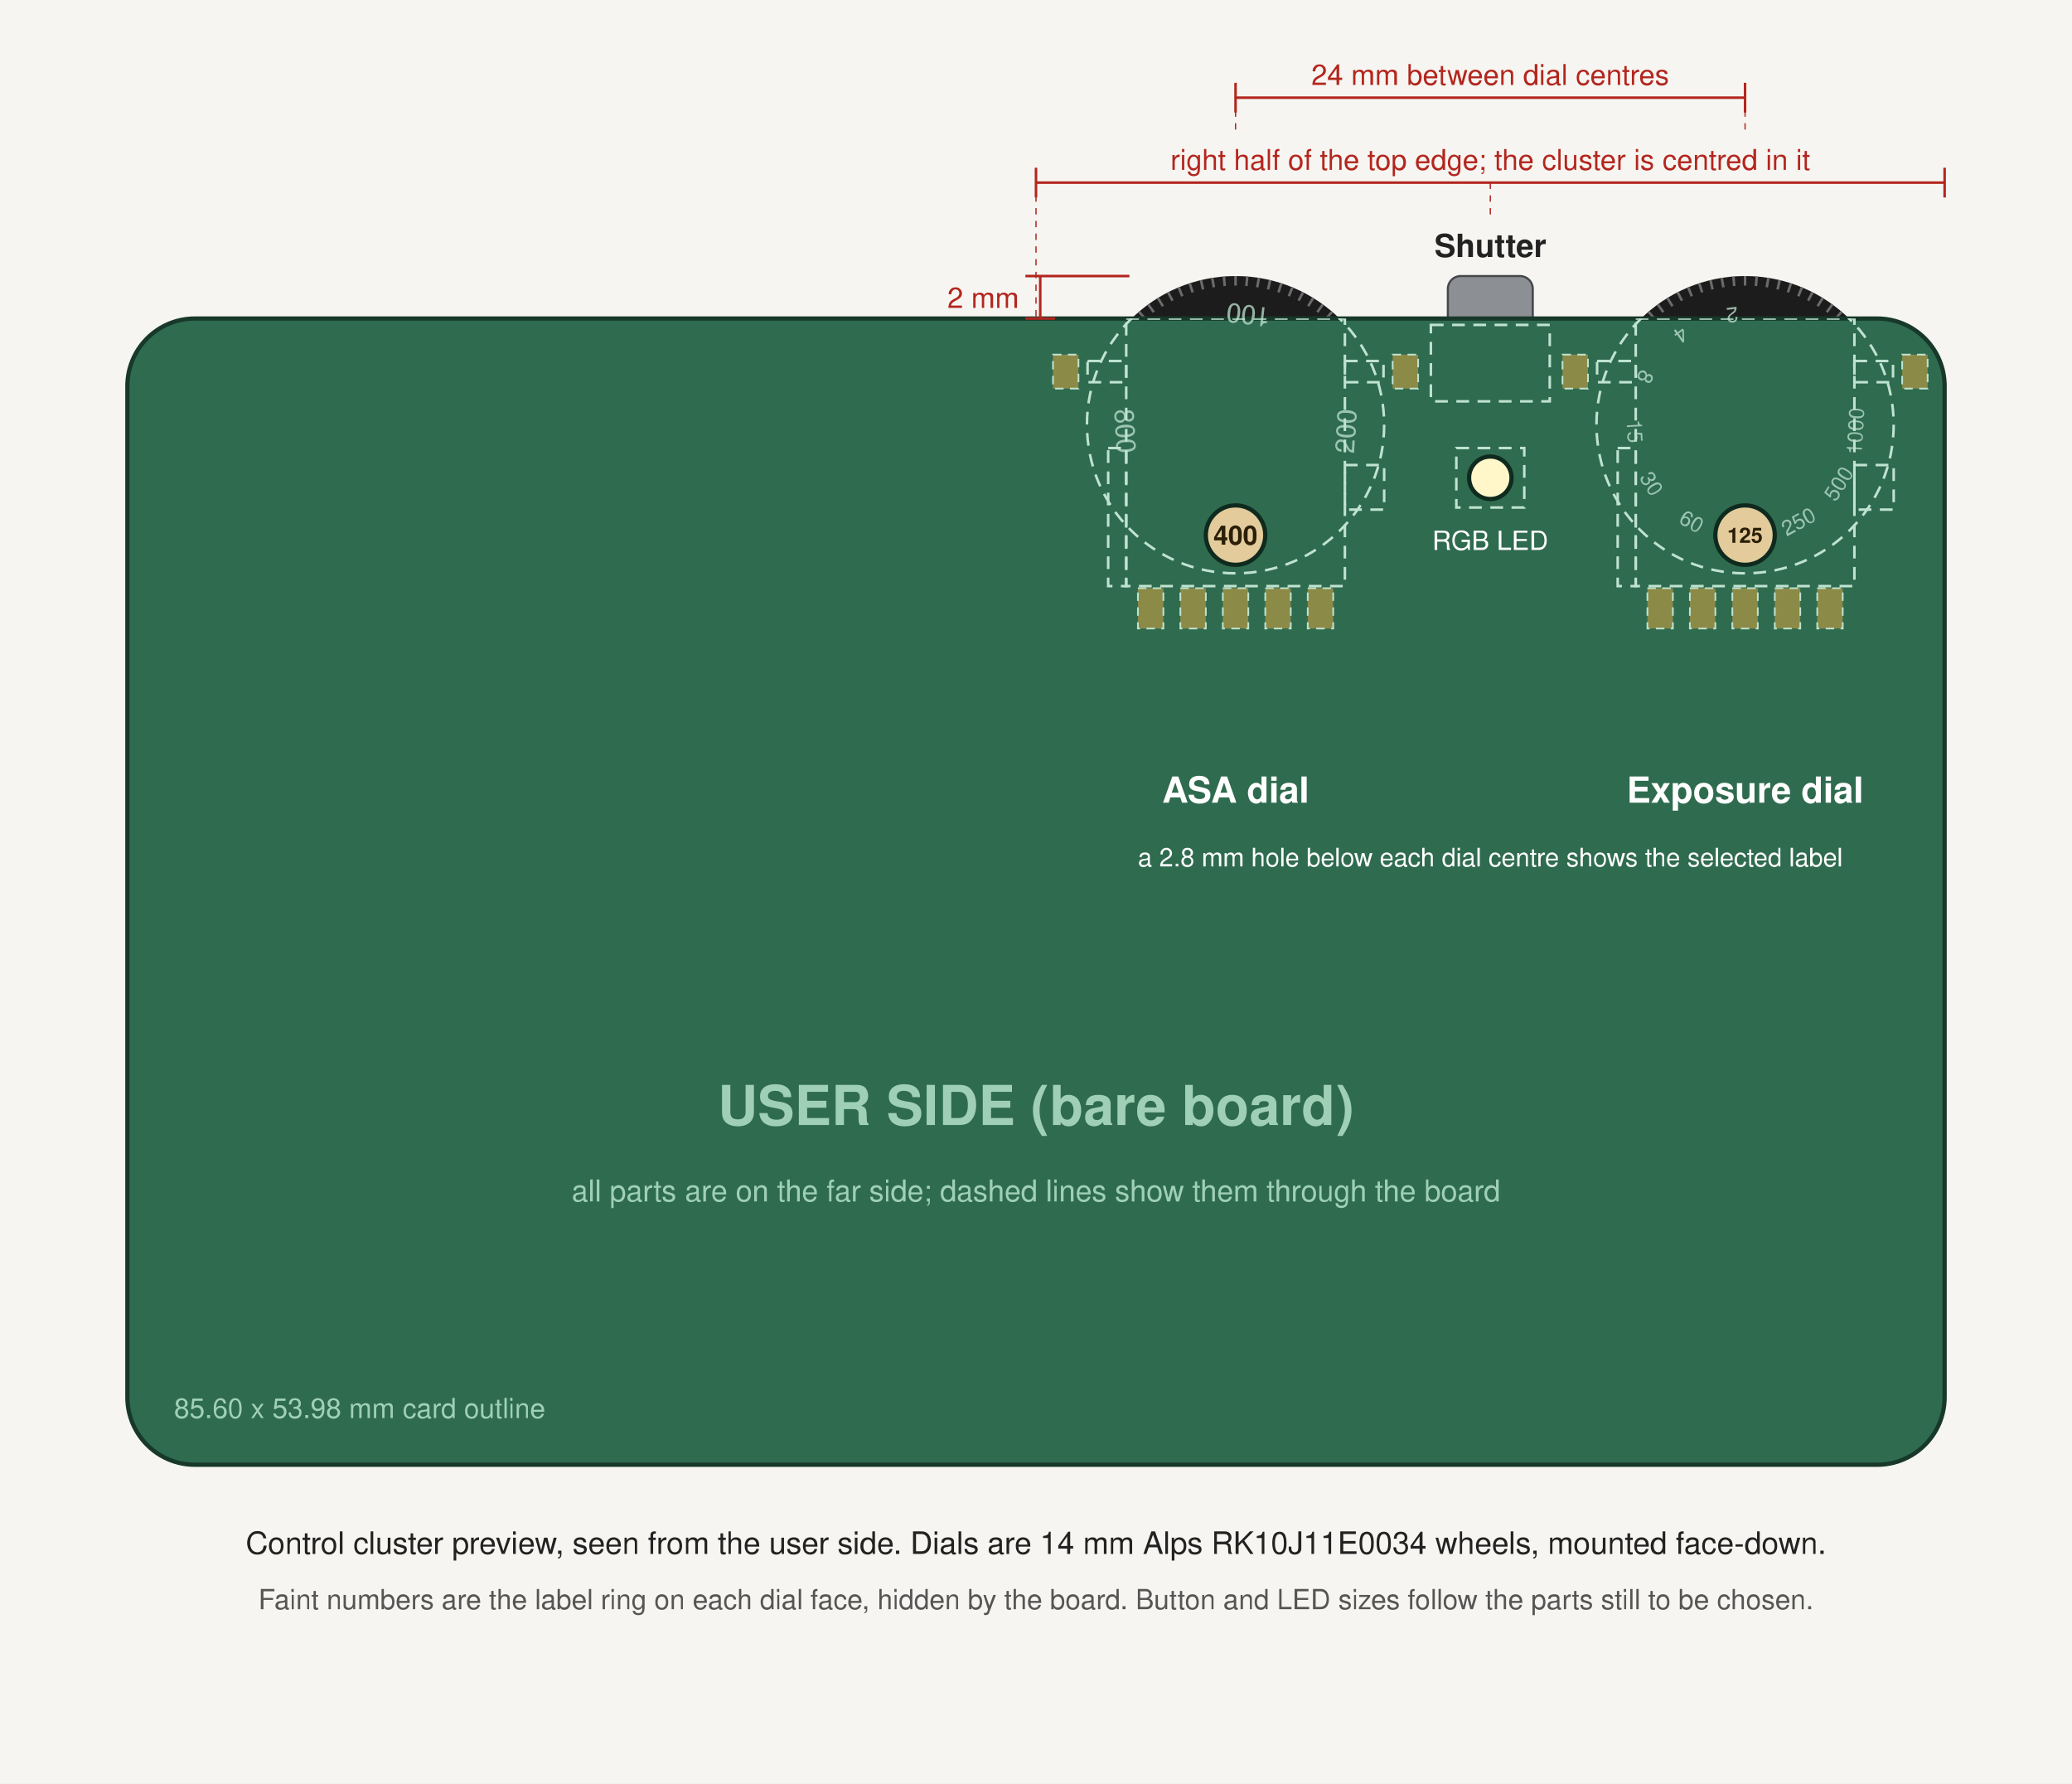
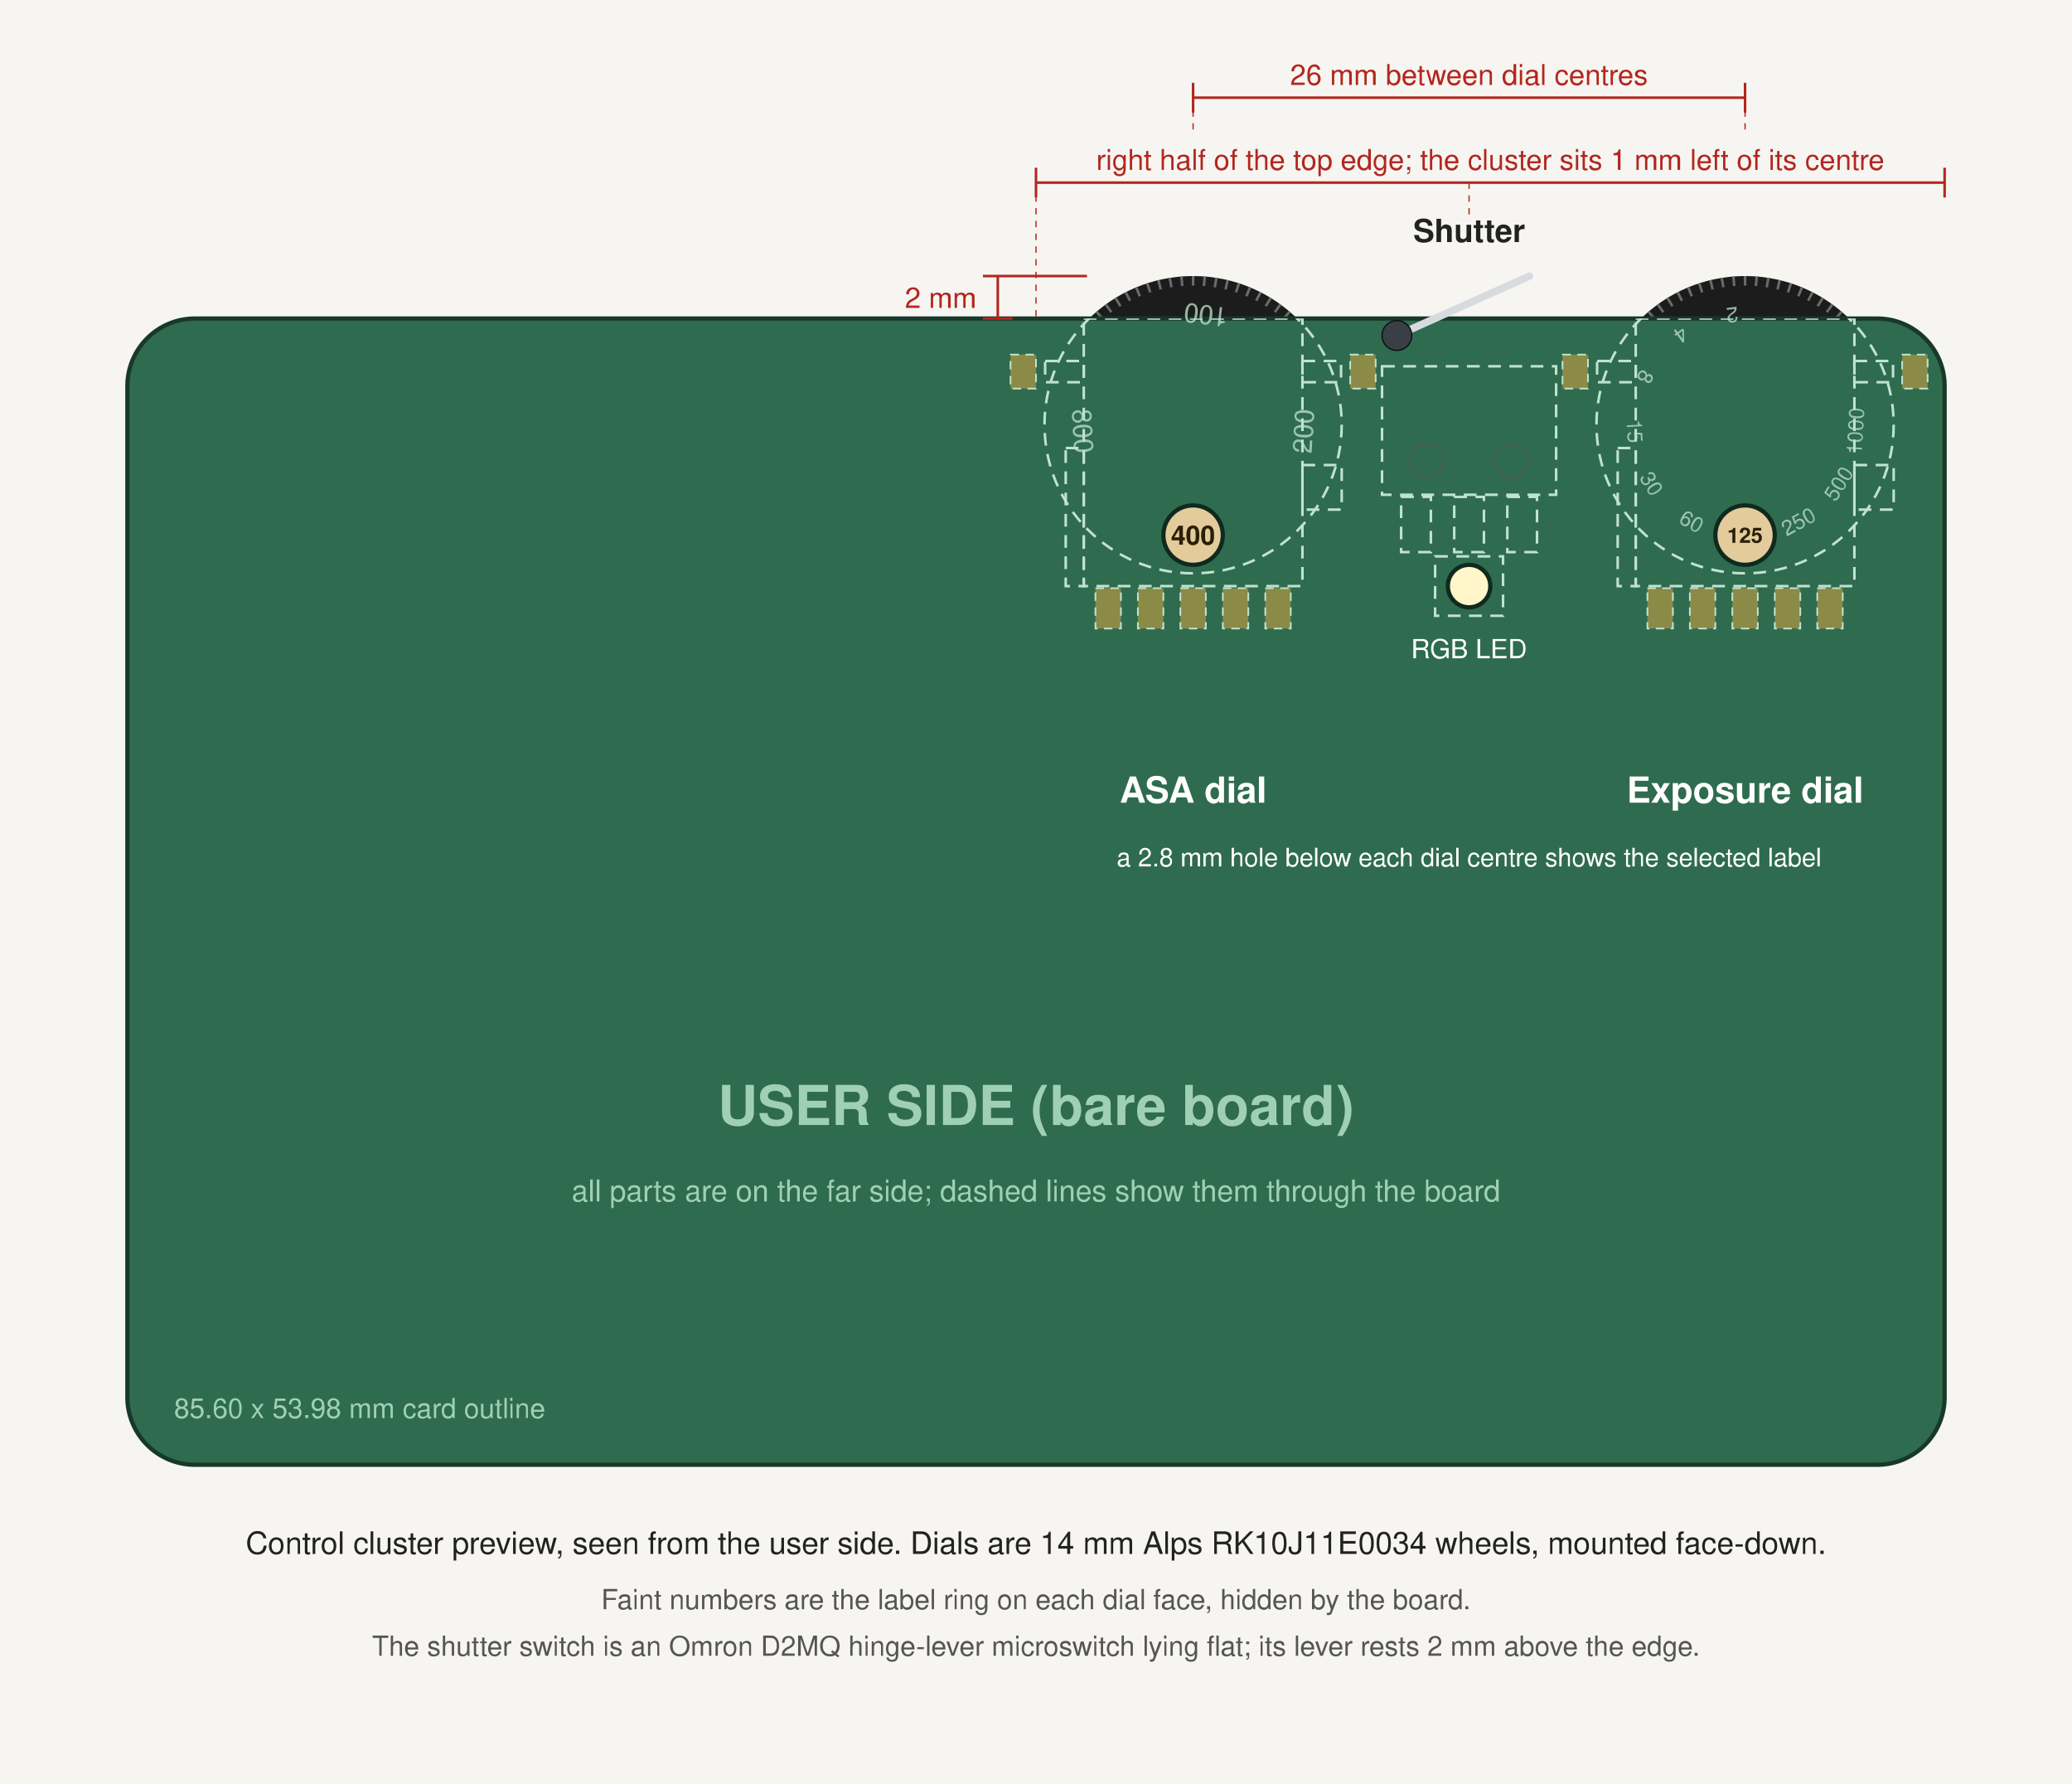
<svg xmlns="http://www.w3.org/2000/svg" width="1073.6" height="923.78" viewBox="-6 -15 97.6 83.98" font-family="Helvetica, Arial, sans-serif">
  <rect x="-6" y="-15" width="97.6" height="83.98" fill="#f6f5f1" />
  <defs>
    <clipPath id="above">
      <rect x="-10" y="-20" width="120" height="20" />
    </clipPath>
    <clipPath id="board">
      <rect x="0" y="0" width="85.6" height="53.98" rx="3.18" />
    </clipPath>
  </defs>
  <g clip-path="url(#above)">
-     <circle cx="52.2" cy="5" r="7" fill="#1c1c1c" />
-     <path d="M52.2 11.55 L52.2 12" stroke="#6b6b6b" stroke-width="0.12" />
-     <path d="M51.69 11.53 L51.65 11.98" stroke="#6b6b6b" stroke-width="0.12" />
-     <path d="M51.18 11.47 L51.1 11.91" stroke="#6b6b6b" stroke-width="0.12" />
-     <path d="M50.67 11.37 L50.57 11.81" stroke="#6b6b6b" stroke-width="0.12" />
-     <path d="M50.18 11.23 L50.04 11.66" stroke="#6b6b6b" stroke-width="0.12" />
-     <path d="M49.69 11.05 L49.52 11.47" stroke="#6b6b6b" stroke-width="0.12" />
-     <path d="M49.23 10.84 L49.02 11.24" stroke="#6b6b6b" stroke-width="0.12" />
-     <path d="M48.78 10.58 L48.54 10.97" stroke="#6b6b6b" stroke-width="0.12" />
-     <path d="M48.35 10.3 L48.09 10.66" stroke="#6b6b6b" stroke-width="0.12" />
-     <path d="M47.95 9.98 L47.65 10.32" stroke="#6b6b6b" stroke-width="0.12" />
-     <path d="M47.57 9.63 L47.25 9.95" stroke="#6b6b6b" stroke-width="0.12" />
-     <path d="M47.22 9.25 L46.88 9.55" stroke="#6b6b6b" stroke-width="0.12" />
-     <path d="M46.9 8.85 L46.54 9.11" stroke="#6b6b6b" stroke-width="0.12" />
-     <path d="M46.62 8.42 L46.23 8.66" stroke="#6b6b6b" stroke-width="0.12" />
-     <path d="M46.36 7.97 L45.96 8.18" stroke="#6b6b6b" stroke-width="0.12" />
-     <path d="M46.15 7.51 L45.73 7.68" stroke="#6b6b6b" stroke-width="0.12" />
-     <path d="M45.97 7.02 L45.54 7.16" stroke="#6b6b6b" stroke-width="0.12" />
-     <path d="M45.83 6.53 L45.39 6.63" stroke="#6b6b6b" stroke-width="0.12" />
-     <path d="M45.73 6.02 L45.29 6.1" stroke="#6b6b6b" stroke-width="0.12" />
-     <path d="M45.67 5.51 L45.22 5.55" stroke="#6b6b6b" stroke-width="0.12" />
-     <path d="M45.65 5 L45.2 5" stroke="#6b6b6b" stroke-width="0.12" />
-     <path d="M45.67 4.49 L45.22 4.45" stroke="#6b6b6b" stroke-width="0.12" />
-     <path d="M45.73 3.98 L45.29 3.9" stroke="#6b6b6b" stroke-width="0.12" />
-     <path d="M45.83 3.47 L45.39 3.37" stroke="#6b6b6b" stroke-width="0.12" />
-     <path d="M45.97 2.98 L45.54 2.84" stroke="#6b6b6b" stroke-width="0.12" />
-     <path d="M46.15 2.49 L45.73 2.32" stroke="#6b6b6b" stroke-width="0.12" />
-     <path d="M46.36 2.03 L45.96 1.82" stroke="#6b6b6b" stroke-width="0.12" />
-     <path d="M46.62 1.58 L46.23 1.34" stroke="#6b6b6b" stroke-width="0.12" />
-     <path d="M46.9 1.15 L46.54 0.89" stroke="#6b6b6b" stroke-width="0.12" />
-     <path d="M47.22 0.75 L46.88 0.45" stroke="#6b6b6b" stroke-width="0.12" />
-     <path d="M47.57 0.37 L47.25 0.05" stroke="#6b6b6b" stroke-width="0.12" />
-     <path d="M47.95 0.02 L47.65 -0.32" stroke="#6b6b6b" stroke-width="0.12" />
-     <path d="M48.35 -0.3 L48.09 -0.66" stroke="#6b6b6b" stroke-width="0.12" />
-     <path d="M48.78 -0.58 L48.54 -0.97" stroke="#6b6b6b" stroke-width="0.12" />
-     <path d="M49.23 -0.84 L49.02 -1.24" stroke="#6b6b6b" stroke-width="0.12" />
-     <path d="M49.69 -1.05 L49.52 -1.47" stroke="#6b6b6b" stroke-width="0.12" />
-     <path d="M50.18 -1.23 L50.04 -1.66" stroke="#6b6b6b" stroke-width="0.12" />
-     <path d="M50.67 -1.37 L50.57 -1.81" stroke="#6b6b6b" stroke-width="0.12" />
-     <path d="M51.18 -1.47 L51.1 -1.91" stroke="#6b6b6b" stroke-width="0.12" />
-     <path d="M51.69 -1.53 L51.65 -1.98" stroke="#6b6b6b" stroke-width="0.12" />
-     <path d="M52.2 -1.55 L52.2 -2" stroke="#6b6b6b" stroke-width="0.12" />
-     <path d="M52.71 -1.53 L52.75 -1.98" stroke="#6b6b6b" stroke-width="0.12" />
-     <path d="M53.22 -1.47 L53.3 -1.91" stroke="#6b6b6b" stroke-width="0.12" />
-     <path d="M53.73 -1.37 L53.83 -1.81" stroke="#6b6b6b" stroke-width="0.12" />
-     <path d="M54.22 -1.23 L54.36 -1.66" stroke="#6b6b6b" stroke-width="0.12" />
-     <path d="M54.71 -1.05 L54.88 -1.47" stroke="#6b6b6b" stroke-width="0.12" />
-     <path d="M55.17 -0.84 L55.38 -1.24" stroke="#6b6b6b" stroke-width="0.12" />
-     <path d="M55.62 -0.58 L55.86 -0.97" stroke="#6b6b6b" stroke-width="0.12" />
-     <path d="M56.05 -0.3 L56.31 -0.66" stroke="#6b6b6b" stroke-width="0.12" />
-     <path d="M56.45 0.02 L56.75 -0.32" stroke="#6b6b6b" stroke-width="0.12" />
-     <path d="M56.83 0.37 L57.15 0.05" stroke="#6b6b6b" stroke-width="0.12" />
-     <path d="M57.18 0.75 L57.52 0.45" stroke="#6b6b6b" stroke-width="0.12" />
-     <path d="M57.5 1.15 L57.86 0.89" stroke="#6b6b6b" stroke-width="0.12" />
-     <path d="M57.78 1.58 L58.17 1.34" stroke="#6b6b6b" stroke-width="0.12" />
-     <path d="M58.04 2.03 L58.44 1.82" stroke="#6b6b6b" stroke-width="0.12" />
-     <path d="M58.25 2.49 L58.67 2.32" stroke="#6b6b6b" stroke-width="0.12" />
-     <path d="M58.43 2.98 L58.86 2.84" stroke="#6b6b6b" stroke-width="0.12" />
-     <path d="M58.57 3.47 L59.01 3.37" stroke="#6b6b6b" stroke-width="0.12" />
-     <path d="M58.67 3.98 L59.11 3.9" stroke="#6b6b6b" stroke-width="0.12" />
-     <path d="M58.73 4.49 L59.18 4.45" stroke="#6b6b6b" stroke-width="0.12" />
-     <path d="M58.75 5 L59.2 5" stroke="#6b6b6b" stroke-width="0.12" />
-     <path d="M58.73 5.51 L59.18 5.55" stroke="#6b6b6b" stroke-width="0.12" />
-     <path d="M58.67 6.02 L59.11 6.1" stroke="#6b6b6b" stroke-width="0.12" />
-     <path d="M58.57 6.53 L59.01 6.63" stroke="#6b6b6b" stroke-width="0.12" />
-     <path d="M58.43 7.02 L58.86 7.16" stroke="#6b6b6b" stroke-width="0.12" />
-     <path d="M58.25 7.51 L58.67 7.68" stroke="#6b6b6b" stroke-width="0.12" />
-     <path d="M58.04 7.97 L58.44 8.18" stroke="#6b6b6b" stroke-width="0.12" />
-     <path d="M57.78 8.42 L58.17 8.66" stroke="#6b6b6b" stroke-width="0.12" />
-     <path d="M57.5 8.85 L57.86 9.11" stroke="#6b6b6b" stroke-width="0.12" />
-     <path d="M57.18 9.25 L57.52 9.55" stroke="#6b6b6b" stroke-width="0.12" />
-     <path d="M56.83 9.63 L57.15 9.95" stroke="#6b6b6b" stroke-width="0.12" />
-     <path d="M56.45 9.98 L56.75 10.32" stroke="#6b6b6b" stroke-width="0.12" />
-     <path d="M56.05 10.3 L56.31 10.66" stroke="#6b6b6b" stroke-width="0.12" />
-     <path d="M55.62 10.58 L55.86 10.97" stroke="#6b6b6b" stroke-width="0.12" />
-     <path d="M55.17 10.84 L55.38 11.24" stroke="#6b6b6b" stroke-width="0.12" />
-     <path d="M54.71 11.05 L54.88 11.47" stroke="#6b6b6b" stroke-width="0.12" />
-     <path d="M54.22 11.23 L54.36 11.66" stroke="#6b6b6b" stroke-width="0.12" />
-     <path d="M53.73 11.37 L53.83 11.81" stroke="#6b6b6b" stroke-width="0.12" />
-     <path d="M53.22 11.47 L53.3 11.91" stroke="#6b6b6b" stroke-width="0.12" />
-     <path d="M52.71 11.53 L52.75 11.98" stroke="#6b6b6b" stroke-width="0.12" />
-     <path d="M52.2 11.55 L52.2 12" stroke="#6b6b6b" stroke-width="0.12" />
+     <circle cx="50.2" cy="5" r="7" fill="#1c1c1c" />
+     <path d="M50.2 11.55 L50.2 12" stroke="#6b6b6b" stroke-width="0.12" />
+     <path d="M49.69 11.53 L49.65 11.98" stroke="#6b6b6b" stroke-width="0.12" />
+     <path d="M49.18 11.47 L49.1 11.91" stroke="#6b6b6b" stroke-width="0.12" />
+     <path d="M48.67 11.37 L48.57 11.81" stroke="#6b6b6b" stroke-width="0.12" />
+     <path d="M48.18 11.23 L48.04 11.66" stroke="#6b6b6b" stroke-width="0.12" />
+     <path d="M47.69 11.05 L47.52 11.47" stroke="#6b6b6b" stroke-width="0.12" />
+     <path d="M47.23 10.84 L47.02 11.24" stroke="#6b6b6b" stroke-width="0.12" />
+     <path d="M46.78 10.58 L46.54 10.97" stroke="#6b6b6b" stroke-width="0.12" />
+     <path d="M46.35 10.3 L46.09 10.66" stroke="#6b6b6b" stroke-width="0.12" />
+     <path d="M45.95 9.98 L45.65 10.32" stroke="#6b6b6b" stroke-width="0.12" />
+     <path d="M45.57 9.63 L45.25 9.95" stroke="#6b6b6b" stroke-width="0.12" />
+     <path d="M45.22 9.25 L44.88 9.55" stroke="#6b6b6b" stroke-width="0.12" />
+     <path d="M44.9 8.85 L44.54 9.11" stroke="#6b6b6b" stroke-width="0.12" />
+     <path d="M44.62 8.42 L44.23 8.66" stroke="#6b6b6b" stroke-width="0.12" />
+     <path d="M44.36 7.97 L43.96 8.18" stroke="#6b6b6b" stroke-width="0.12" />
+     <path d="M44.15 7.51 L43.73 7.68" stroke="#6b6b6b" stroke-width="0.12" />
+     <path d="M43.97 7.02 L43.54 7.16" stroke="#6b6b6b" stroke-width="0.12" />
+     <path d="M43.83 6.53 L43.39 6.63" stroke="#6b6b6b" stroke-width="0.12" />
+     <path d="M43.73 6.02 L43.29 6.1" stroke="#6b6b6b" stroke-width="0.12" />
+     <path d="M43.67 5.51 L43.22 5.55" stroke="#6b6b6b" stroke-width="0.12" />
+     <path d="M43.65 5 L43.2 5" stroke="#6b6b6b" stroke-width="0.12" />
+     <path d="M43.67 4.49 L43.22 4.45" stroke="#6b6b6b" stroke-width="0.12" />
+     <path d="M43.73 3.98 L43.29 3.9" stroke="#6b6b6b" stroke-width="0.12" />
+     <path d="M43.83 3.47 L43.39 3.37" stroke="#6b6b6b" stroke-width="0.12" />
+     <path d="M43.97 2.98 L43.54 2.84" stroke="#6b6b6b" stroke-width="0.12" />
+     <path d="M44.15 2.49 L43.73 2.32" stroke="#6b6b6b" stroke-width="0.12" />
+     <path d="M44.36 2.03 L43.96 1.82" stroke="#6b6b6b" stroke-width="0.12" />
+     <path d="M44.62 1.58 L44.23 1.34" stroke="#6b6b6b" stroke-width="0.12" />
+     <path d="M44.9 1.15 L44.54 0.89" stroke="#6b6b6b" stroke-width="0.12" />
+     <path d="M45.22 0.75 L44.88 0.45" stroke="#6b6b6b" stroke-width="0.12" />
+     <path d="M45.57 0.37 L45.25 0.05" stroke="#6b6b6b" stroke-width="0.12" />
+     <path d="M45.95 0.02 L45.65 -0.32" stroke="#6b6b6b" stroke-width="0.12" />
+     <path d="M46.35 -0.3 L46.09 -0.66" stroke="#6b6b6b" stroke-width="0.12" />
+     <path d="M46.78 -0.58 L46.54 -0.97" stroke="#6b6b6b" stroke-width="0.12" />
+     <path d="M47.23 -0.84 L47.02 -1.24" stroke="#6b6b6b" stroke-width="0.12" />
+     <path d="M47.69 -1.05 L47.52 -1.47" stroke="#6b6b6b" stroke-width="0.12" />
+     <path d="M48.18 -1.23 L48.04 -1.66" stroke="#6b6b6b" stroke-width="0.12" />
+     <path d="M48.67 -1.37 L48.57 -1.81" stroke="#6b6b6b" stroke-width="0.12" />
+     <path d="M49.18 -1.47 L49.1 -1.91" stroke="#6b6b6b" stroke-width="0.12" />
+     <path d="M49.69 -1.53 L49.65 -1.98" stroke="#6b6b6b" stroke-width="0.12" />
+     <path d="M50.2 -1.55 L50.2 -2" stroke="#6b6b6b" stroke-width="0.12" />
+     <path d="M50.71 -1.53 L50.75 -1.98" stroke="#6b6b6b" stroke-width="0.12" />
+     <path d="M51.22 -1.47 L51.3 -1.91" stroke="#6b6b6b" stroke-width="0.12" />
+     <path d="M51.73 -1.37 L51.83 -1.81" stroke="#6b6b6b" stroke-width="0.12" />
+     <path d="M52.22 -1.23 L52.36 -1.66" stroke="#6b6b6b" stroke-width="0.12" />
+     <path d="M52.71 -1.05 L52.88 -1.47" stroke="#6b6b6b" stroke-width="0.12" />
+     <path d="M53.17 -0.84 L53.38 -1.24" stroke="#6b6b6b" stroke-width="0.12" />
+     <path d="M53.62 -0.58 L53.86 -0.97" stroke="#6b6b6b" stroke-width="0.12" />
+     <path d="M54.05 -0.3 L54.31 -0.66" stroke="#6b6b6b" stroke-width="0.12" />
+     <path d="M54.45 0.02 L54.75 -0.32" stroke="#6b6b6b" stroke-width="0.12" />
+     <path d="M54.83 0.37 L55.15 0.05" stroke="#6b6b6b" stroke-width="0.12" />
+     <path d="M55.18 0.75 L55.52 0.45" stroke="#6b6b6b" stroke-width="0.12" />
+     <path d="M55.5 1.15 L55.86 0.89" stroke="#6b6b6b" stroke-width="0.12" />
+     <path d="M55.78 1.58 L56.17 1.34" stroke="#6b6b6b" stroke-width="0.12" />
+     <path d="M56.04 2.03 L56.44 1.82" stroke="#6b6b6b" stroke-width="0.12" />
+     <path d="M56.25 2.49 L56.67 2.32" stroke="#6b6b6b" stroke-width="0.12" />
+     <path d="M56.43 2.98 L56.86 2.84" stroke="#6b6b6b" stroke-width="0.12" />
+     <path d="M56.57 3.47 L57.01 3.37" stroke="#6b6b6b" stroke-width="0.12" />
+     <path d="M56.67 3.98 L57.11 3.9" stroke="#6b6b6b" stroke-width="0.12" />
+     <path d="M56.73 4.49 L57.18 4.45" stroke="#6b6b6b" stroke-width="0.12" />
+     <path d="M56.75 5 L57.2 5" stroke="#6b6b6b" stroke-width="0.12" />
+     <path d="M56.73 5.51 L57.18 5.55" stroke="#6b6b6b" stroke-width="0.12" />
+     <path d="M56.67 6.02 L57.11 6.1" stroke="#6b6b6b" stroke-width="0.12" />
+     <path d="M56.57 6.53 L57.01 6.63" stroke="#6b6b6b" stroke-width="0.12" />
+     <path d="M56.43 7.02 L56.86 7.16" stroke="#6b6b6b" stroke-width="0.12" />
+     <path d="M56.25 7.51 L56.67 7.68" stroke="#6b6b6b" stroke-width="0.12" />
+     <path d="M56.04 7.97 L56.44 8.18" stroke="#6b6b6b" stroke-width="0.12" />
+     <path d="M55.78 8.42 L56.17 8.66" stroke="#6b6b6b" stroke-width="0.12" />
+     <path d="M55.5 8.85 L55.86 9.11" stroke="#6b6b6b" stroke-width="0.12" />
+     <path d="M55.18 9.25 L55.52 9.55" stroke="#6b6b6b" stroke-width="0.12" />
+     <path d="M54.83 9.63 L55.15 9.95" stroke="#6b6b6b" stroke-width="0.12" />
+     <path d="M54.45 9.98 L54.75 10.32" stroke="#6b6b6b" stroke-width="0.12" />
+     <path d="M54.05 10.3 L54.31 10.66" stroke="#6b6b6b" stroke-width="0.12" />
+     <path d="M53.62 10.58 L53.86 10.97" stroke="#6b6b6b" stroke-width="0.12" />
+     <path d="M53.17 10.84 L53.38 11.24" stroke="#6b6b6b" stroke-width="0.12" />
+     <path d="M52.71 11.05 L52.88 11.47" stroke="#6b6b6b" stroke-width="0.12" />
+     <path d="M52.22 11.23 L52.36 11.66" stroke="#6b6b6b" stroke-width="0.12" />
+     <path d="M51.73 11.37 L51.83 11.81" stroke="#6b6b6b" stroke-width="0.12" />
+     <path d="M51.22 11.47 L51.3 11.91" stroke="#6b6b6b" stroke-width="0.12" />
+     <path d="M50.71 11.53 L50.75 11.98" stroke="#6b6b6b" stroke-width="0.12" />
+     <path d="M50.2 11.55 L50.2 12" stroke="#6b6b6b" stroke-width="0.12" />
  </g>
  <g clip-path="url(#above)">
    <circle cx="76.2" cy="5" r="7" fill="#1c1c1c" />
    <path d="M76.2 11.55 L76.2 12" stroke="#6b6b6b" stroke-width="0.12" />
    <path d="M75.69 11.53 L75.65 11.98" stroke="#6b6b6b" stroke-width="0.12" />
    <path d="M75.18 11.47 L75.1 11.91" stroke="#6b6b6b" stroke-width="0.12" />
    <path d="M74.67 11.37 L74.57 11.81" stroke="#6b6b6b" stroke-width="0.12" />
    <path d="M74.18 11.23 L74.04 11.66" stroke="#6b6b6b" stroke-width="0.12" />
    <path d="M73.69 11.05 L73.52 11.47" stroke="#6b6b6b" stroke-width="0.12" />
    <path d="M73.23 10.84 L73.02 11.24" stroke="#6b6b6b" stroke-width="0.12" />
    <path d="M72.78 10.58 L72.54 10.97" stroke="#6b6b6b" stroke-width="0.12" />
    <path d="M72.35 10.3 L72.09 10.66" stroke="#6b6b6b" stroke-width="0.12" />
    <path d="M71.95 9.98 L71.65 10.32" stroke="#6b6b6b" stroke-width="0.12" />
    <path d="M71.57 9.63 L71.25 9.95" stroke="#6b6b6b" stroke-width="0.12" />
    <path d="M71.22 9.25 L70.88 9.55" stroke="#6b6b6b" stroke-width="0.12" />
    <path d="M70.9 8.85 L70.54 9.11" stroke="#6b6b6b" stroke-width="0.12" />
    <path d="M70.62 8.42 L70.23 8.66" stroke="#6b6b6b" stroke-width="0.12" />
    <path d="M70.36 7.97 L69.96 8.18" stroke="#6b6b6b" stroke-width="0.12" />
    <path d="M70.15 7.51 L69.73 7.68" stroke="#6b6b6b" stroke-width="0.12" />
    <path d="M69.97 7.02 L69.54 7.16" stroke="#6b6b6b" stroke-width="0.12" />
    <path d="M69.83 6.53 L69.39 6.63" stroke="#6b6b6b" stroke-width="0.12" />
    <path d="M69.73 6.02 L69.29 6.1" stroke="#6b6b6b" stroke-width="0.12" />
    <path d="M69.67 5.51 L69.22 5.55" stroke="#6b6b6b" stroke-width="0.12" />
    <path d="M69.65 5 L69.2 5" stroke="#6b6b6b" stroke-width="0.12" />
    <path d="M69.67 4.49 L69.22 4.45" stroke="#6b6b6b" stroke-width="0.12" />
    <path d="M69.73 3.98 L69.29 3.9" stroke="#6b6b6b" stroke-width="0.12" />
    <path d="M69.83 3.47 L69.39 3.37" stroke="#6b6b6b" stroke-width="0.12" />
    <path d="M69.97 2.98 L69.54 2.84" stroke="#6b6b6b" stroke-width="0.12" />
    <path d="M70.15 2.49 L69.73 2.32" stroke="#6b6b6b" stroke-width="0.12" />
    <path d="M70.36 2.03 L69.96 1.82" stroke="#6b6b6b" stroke-width="0.12" />
    <path d="M70.62 1.58 L70.23 1.34" stroke="#6b6b6b" stroke-width="0.12" />
    <path d="M70.9 1.15 L70.54 0.89" stroke="#6b6b6b" stroke-width="0.12" />
    <path d="M71.22 0.75 L70.88 0.45" stroke="#6b6b6b" stroke-width="0.12" />
    <path d="M71.57 0.37 L71.25 0.05" stroke="#6b6b6b" stroke-width="0.12" />
    <path d="M71.95 0.02 L71.65 -0.32" stroke="#6b6b6b" stroke-width="0.12" />
    <path d="M72.35 -0.3 L72.09 -0.66" stroke="#6b6b6b" stroke-width="0.12" />
    <path d="M72.78 -0.58 L72.54 -0.97" stroke="#6b6b6b" stroke-width="0.12" />
    <path d="M73.23 -0.84 L73.02 -1.24" stroke="#6b6b6b" stroke-width="0.12" />
    <path d="M73.69 -1.05 L73.52 -1.47" stroke="#6b6b6b" stroke-width="0.12" />
    <path d="M74.18 -1.23 L74.04 -1.66" stroke="#6b6b6b" stroke-width="0.12" />
    <path d="M74.67 -1.37 L74.57 -1.81" stroke="#6b6b6b" stroke-width="0.12" />
    <path d="M75.18 -1.47 L75.1 -1.91" stroke="#6b6b6b" stroke-width="0.12" />
    <path d="M75.69 -1.53 L75.65 -1.98" stroke="#6b6b6b" stroke-width="0.12" />
    <path d="M76.2 -1.55 L76.2 -2" stroke="#6b6b6b" stroke-width="0.12" />
    <path d="M76.71 -1.53 L76.75 -1.98" stroke="#6b6b6b" stroke-width="0.12" />
    <path d="M77.22 -1.47 L77.3 -1.91" stroke="#6b6b6b" stroke-width="0.12" />
    <path d="M77.73 -1.37 L77.83 -1.81" stroke="#6b6b6b" stroke-width="0.12" />
    <path d="M78.22 -1.23 L78.36 -1.66" stroke="#6b6b6b" stroke-width="0.12" />
    <path d="M78.71 -1.05 L78.88 -1.47" stroke="#6b6b6b" stroke-width="0.12" />
    <path d="M79.17 -0.84 L79.38 -1.24" stroke="#6b6b6b" stroke-width="0.12" />
    <path d="M79.62 -0.58 L79.86 -0.97" stroke="#6b6b6b" stroke-width="0.12" />
    <path d="M80.05 -0.3 L80.31 -0.66" stroke="#6b6b6b" stroke-width="0.12" />
    <path d="M80.45 0.02 L80.75 -0.32" stroke="#6b6b6b" stroke-width="0.12" />
    <path d="M80.83 0.37 L81.15 0.05" stroke="#6b6b6b" stroke-width="0.12" />
    <path d="M81.18 0.75 L81.52 0.45" stroke="#6b6b6b" stroke-width="0.12" />
    <path d="M81.5 1.15 L81.86 0.89" stroke="#6b6b6b" stroke-width="0.12" />
    <path d="M81.78 1.58 L82.17 1.34" stroke="#6b6b6b" stroke-width="0.12" />
    <path d="M82.04 2.03 L82.44 1.82" stroke="#6b6b6b" stroke-width="0.12" />
    <path d="M82.25 2.49 L82.67 2.32" stroke="#6b6b6b" stroke-width="0.12" />
    <path d="M82.43 2.98 L82.86 2.84" stroke="#6b6b6b" stroke-width="0.12" />
    <path d="M82.57 3.47 L83.01 3.37" stroke="#6b6b6b" stroke-width="0.12" />
    <path d="M82.67 3.98 L83.11 3.9" stroke="#6b6b6b" stroke-width="0.12" />
    <path d="M82.73 4.49 L83.18 4.45" stroke="#6b6b6b" stroke-width="0.12" />
    <path d="M82.75 5 L83.2 5" stroke="#6b6b6b" stroke-width="0.12" />
    <path d="M82.73 5.51 L83.18 5.55" stroke="#6b6b6b" stroke-width="0.12" />
    <path d="M82.67 6.02 L83.11 6.1" stroke="#6b6b6b" stroke-width="0.12" />
    <path d="M82.57 6.53 L83.01 6.63" stroke="#6b6b6b" stroke-width="0.12" />
    <path d="M82.43 7.02 L82.86 7.16" stroke="#6b6b6b" stroke-width="0.12" />
    <path d="M82.25 7.51 L82.67 7.68" stroke="#6b6b6b" stroke-width="0.12" />
    <path d="M82.04 7.97 L82.44 8.18" stroke="#6b6b6b" stroke-width="0.12" />
    <path d="M81.78 8.42 L82.17 8.66" stroke="#6b6b6b" stroke-width="0.12" />
    <path d="M81.5 8.85 L81.86 9.11" stroke="#6b6b6b" stroke-width="0.12" />
    <path d="M81.18 9.25 L81.52 9.55" stroke="#6b6b6b" stroke-width="0.12" />
    <path d="M80.83 9.63 L81.15 9.95" stroke="#6b6b6b" stroke-width="0.12" />
    <path d="M80.45 9.98 L80.75 10.32" stroke="#6b6b6b" stroke-width="0.12" />
    <path d="M80.05 10.3 L80.31 10.66" stroke="#6b6b6b" stroke-width="0.12" />
    <path d="M79.62 10.58 L79.86 10.97" stroke="#6b6b6b" stroke-width="0.12" />
    <path d="M79.17 10.84 L79.38 11.24" stroke="#6b6b6b" stroke-width="0.12" />
    <path d="M78.71 11.05 L78.88 11.47" stroke="#6b6b6b" stroke-width="0.12" />
    <path d="M78.22 11.23 L78.36 11.66" stroke="#6b6b6b" stroke-width="0.12" />
    <path d="M77.73 11.37 L77.83 11.81" stroke="#6b6b6b" stroke-width="0.12" />
    <path d="M77.22 11.47 L77.3 11.91" stroke="#6b6b6b" stroke-width="0.12" />
    <path d="M76.71 11.53 L76.75 11.98" stroke="#6b6b6b" stroke-width="0.12" />
    <path d="M76.2 11.55 L76.2 12" stroke="#6b6b6b" stroke-width="0.12" />
  </g>
-   <rect x="62.2" y="-2" width="4" height="2.5" rx="0.6" fill="#8c8f94" stroke="#44474b" stroke-width="0.1" />
  <rect x="0" y="0" width="85.6" height="53.98" rx="3.18" fill="#2f6b4f" stroke="#17382a" stroke-width="0.2" />
  <g clip-path="url(#board)">
-     <circle cx="52.2" cy="5" r="7" fill="none" stroke="#bfe3d0" stroke-width="0.12" stroke-dasharray="0.6 0.4" />
-     <rect x="47.05" y="0" width="10.3" height="12.6" fill="none" stroke="#bfe3d0" stroke-width="0.12" stroke-dasharray="0.6 0.4" />
-     <rect x="46.2" y="6.1" width="0.85" height="6.5" fill="none" stroke="#bfe3d0" stroke-width="0.12" stroke-dasharray="0.6 0.4" />
-     <rect x="57.35" y="6.9" width="1.85" height="2.1" fill="none" stroke="#bfe3d0" stroke-width="0.12" stroke-dasharray="0.6 0.4" />
-     <rect x="45.23" y="2" width="1.82" height="1" fill="none" stroke="#bfe3d0" stroke-width="0.12" stroke-dasharray="0.6 0.4" />
-     <rect x="57.35" y="2" width="1.82" height="1" fill="none" stroke="#bfe3d0" stroke-width="0.12" stroke-dasharray="0.6 0.4" />
+     <circle cx="50.2" cy="5" r="7" fill="none" stroke="#bfe3d0" stroke-width="0.12" stroke-dasharray="0.6 0.4" />
+     <rect x="45.05" y="0" width="10.3" height="12.6" fill="none" stroke="#bfe3d0" stroke-width="0.12" stroke-dasharray="0.6 0.4" />
+     <rect x="44.2" y="6.1" width="0.85" height="6.5" fill="none" stroke="#bfe3d0" stroke-width="0.12" stroke-dasharray="0.6 0.4" />
+     <rect x="55.35" y="6.9" width="1.85" height="2.1" fill="none" stroke="#bfe3d0" stroke-width="0.12" stroke-dasharray="0.6 0.4" />
+     <rect x="43.23" y="2" width="1.82" height="1" fill="none" stroke="#bfe3d0" stroke-width="0.12" stroke-dasharray="0.6 0.4" />
+     <rect x="55.35" y="2" width="1.82" height="1" fill="none" stroke="#bfe3d0" stroke-width="0.12" stroke-dasharray="0.6 0.4" />
+     <rect x="45.6" y="12.7" width="1.2" height="1.9" fill="#d9a441" fill-opacity="0.55" stroke="#bfe3d0" stroke-width="0.08" stroke-dasharray="0.4 0.3" />
    <rect x="47.6" y="12.7" width="1.2" height="1.9" fill="#d9a441" fill-opacity="0.55" stroke="#bfe3d0" stroke-width="0.08" stroke-dasharray="0.4 0.3" />
    <rect x="49.6" y="12.7" width="1.2" height="1.9" fill="#d9a441" fill-opacity="0.55" stroke="#bfe3d0" stroke-width="0.08" stroke-dasharray="0.4 0.3" />
    <rect x="51.6" y="12.7" width="1.2" height="1.9" fill="#d9a441" fill-opacity="0.55" stroke="#bfe3d0" stroke-width="0.08" stroke-dasharray="0.4 0.3" />
    <rect x="53.6" y="12.7" width="1.2" height="1.9" fill="#d9a441" fill-opacity="0.55" stroke="#bfe3d0" stroke-width="0.08" stroke-dasharray="0.4 0.3" />
-     <rect x="55.6" y="12.7" width="1.2" height="1.9" fill="#d9a441" fill-opacity="0.55" stroke="#bfe3d0" stroke-width="0.08" stroke-dasharray="0.4 0.3" />
-     <rect x="43.6" y="1.7" width="1.2" height="1.6" fill="#d9a441" fill-opacity="0.55" stroke="#bfe3d0" stroke-width="0.08" stroke-dasharray="0.4 0.3" />
-     <rect x="59.6" y="1.7" width="1.2" height="1.6" fill="#d9a441" fill-opacity="0.55" stroke="#bfe3d0" stroke-width="0.08" stroke-dasharray="0.4 0.3" />
+     <rect x="41.6" y="1.7" width="1.2" height="1.6" fill="#d9a441" fill-opacity="0.55" stroke="#bfe3d0" stroke-width="0.08" stroke-dasharray="0.4 0.3" />
+     <rect x="57.6" y="1.7" width="1.2" height="1.6" fill="#d9a441" fill-opacity="0.55" stroke="#bfe3d0" stroke-width="0.08" stroke-dasharray="0.4 0.3" />
    <circle cx="76.2" cy="5" r="7" fill="none" stroke="#bfe3d0" stroke-width="0.12" stroke-dasharray="0.6 0.4" />
    <rect x="71.05" y="0" width="10.3" height="12.6" fill="none" stroke="#bfe3d0" stroke-width="0.12" stroke-dasharray="0.6 0.4" />
    <rect x="70.2" y="6.1" width="0.85" height="6.5" fill="none" stroke="#bfe3d0" stroke-width="0.12" stroke-dasharray="0.6 0.4" />
    <rect x="81.35" y="6.9" width="1.85" height="2.1" fill="none" stroke="#bfe3d0" stroke-width="0.12" stroke-dasharray="0.6 0.4" />
    <rect x="69.23" y="2" width="1.82" height="1" fill="none" stroke="#bfe3d0" stroke-width="0.12" stroke-dasharray="0.6 0.4" />
    <rect x="81.35" y="2" width="1.82" height="1" fill="none" stroke="#bfe3d0" stroke-width="0.12" stroke-dasharray="0.6 0.4" />
    <rect x="71.6" y="12.7" width="1.2" height="1.9" fill="#d9a441" fill-opacity="0.55" stroke="#bfe3d0" stroke-width="0.08" stroke-dasharray="0.4 0.3" />
    <rect x="73.6" y="12.7" width="1.2" height="1.9" fill="#d9a441" fill-opacity="0.55" stroke="#bfe3d0" stroke-width="0.08" stroke-dasharray="0.4 0.3" />
    <rect x="75.6" y="12.7" width="1.2" height="1.9" fill="#d9a441" fill-opacity="0.55" stroke="#bfe3d0" stroke-width="0.08" stroke-dasharray="0.4 0.3" />
    <rect x="77.6" y="12.7" width="1.2" height="1.9" fill="#d9a441" fill-opacity="0.55" stroke="#bfe3d0" stroke-width="0.08" stroke-dasharray="0.4 0.3" />
    <rect x="79.6" y="12.7" width="1.2" height="1.9" fill="#d9a441" fill-opacity="0.55" stroke="#bfe3d0" stroke-width="0.08" stroke-dasharray="0.4 0.3" />
    <rect x="67.6" y="1.7" width="1.2" height="1.6" fill="#d9a441" fill-opacity="0.55" stroke="#bfe3d0" stroke-width="0.08" stroke-dasharray="0.4 0.3" />
    <rect x="83.6" y="1.7" width="1.2" height="1.6" fill="#d9a441" fill-opacity="0.55" stroke="#bfe3d0" stroke-width="0.08" stroke-dasharray="0.4 0.3" />
-     <rect x="61.4" y="0.3" width="5.6" height="3.6" fill="none" stroke="#bfe3d0" stroke-width="0.12" stroke-dasharray="0.6 0.4" />
-     <rect x="62.6" y="6.1" width="3.2" height="2.8" fill="none" stroke="#bfe3d0" stroke-width="0.12" stroke-dasharray="0.6 0.4" />
+     <rect x="61.6" y="11.2" width="3.2" height="2.8" fill="none" stroke="#bfe3d0" stroke-width="0.12" stroke-dasharray="0.6 0.4" />
  </g>
-   <circle cx="52.2" cy="10.2" r="1.4" fill="#e3cb9b" stroke="#0f2a1e" stroke-width="0.2" />
-   <text x="52.2" y="10.65" font-size="1.25" text-anchor="middle" fill="#bfe3d0" fill-opacity="0.75" transform="rotate(-173.33 52.2 5)">100</text>
-   <text x="52.2" y="10.65" font-size="1.25" text-anchor="middle" fill="#bfe3d0" fill-opacity="0.75" transform="rotate(-86.67 52.2 5)">200</text>
-   <text x="52.2" y="10.65" font-size="1.25" text-anchor="middle" fill="#2b1f08" font-weight="bold">400</text>
-   <text x="52.2" y="10.65" font-size="1.25" text-anchor="middle" fill="#bfe3d0" fill-opacity="0.75" transform="rotate(86.67 52.2 5)">800</text>
+   <rect x="59.1" y="2.25" width="8.2" height="6.05" fill="none" stroke="#bfe3d0" stroke-width="0.12" stroke-dasharray="0.6 0.4" />
+   <circle cx="61.2" cy="6.7" r="0.8" fill="#2f6b4f" stroke="#555" stroke-width="0.06" />
+   <circle cx="65.2" cy="6.7" r="0.8" fill="#2f6b4f" stroke="#555" stroke-width="0.06" />
+   <path d="M59.8 0.8 L66.05 -2" stroke="#d7dbe0" stroke-width="0.35" stroke-linecap="round" />
+   <circle cx="59.8" cy="0.8" r="0.7" fill="#3a3f46" stroke="#0d0f11" stroke-width="0.06" />
+   <rect x="60" y="8.4" width="1.4" height="2.6" fill="none" stroke="#bfe3d0" stroke-width="0.12" stroke-dasharray="0.6 0.4" />
+   <rect x="62.5" y="8.4" width="1.4" height="2.6" fill="none" stroke="#bfe3d0" stroke-width="0.12" stroke-dasharray="0.6 0.4" />
+   <rect x="65" y="8.4" width="1.4" height="2.6" fill="none" stroke="#bfe3d0" stroke-width="0.12" stroke-dasharray="0.6 0.4" />
+   <circle cx="50.2" cy="10.2" r="1.4" fill="#e3cb9b" stroke="#0f2a1e" stroke-width="0.2" />
+   <text x="50.2" y="10.65" font-size="1.25" text-anchor="middle" fill="#bfe3d0" fill-opacity="0.75" transform="rotate(-173.33 50.2 5)">100</text>
+   <text x="50.2" y="10.65" font-size="1.25" text-anchor="middle" fill="#bfe3d0" fill-opacity="0.75" transform="rotate(-86.67 50.2 5)">200</text>
+   <text x="50.2" y="10.65" font-size="1.25" text-anchor="middle" fill="#2b1f08" font-weight="bold">400</text>
+   <text x="50.2" y="10.65" font-size="1.25" text-anchor="middle" fill="#bfe3d0" fill-opacity="0.75" transform="rotate(86.67 50.2 5)">800</text>
  <circle cx="76.2" cy="10.2" r="1.4" fill="#e3cb9b" stroke="#0f2a1e" stroke-width="0.2" />
  <text x="76.2" y="10.56" font-size="1.0" text-anchor="middle" fill="#bfe3d0" fill-opacity="0.75" transform="rotate(-86.67 76.2 5)">1000</text>
  <text x="76.2" y="10.56" font-size="1.0" text-anchor="middle" fill="#bfe3d0" fill-opacity="0.75" transform="rotate(-57.78 76.2 5)">500</text>
  <text x="76.2" y="10.56" font-size="1.0" text-anchor="middle" fill="#bfe3d0" fill-opacity="0.75" transform="rotate(-28.89 76.2 5)">250</text>
  <text x="76.2" y="10.56" font-size="1.0" text-anchor="middle" fill="#2b1f08" font-weight="bold">125</text>
  <text x="76.2" y="10.56" font-size="1.0" text-anchor="middle" fill="#bfe3d0" fill-opacity="0.75" transform="rotate(28.89 76.2 5)">60</text>
  <text x="76.2" y="10.56" font-size="1.0" text-anchor="middle" fill="#bfe3d0" fill-opacity="0.75" transform="rotate(57.78 76.2 5)">30</text>
  <text x="76.2" y="10.56" font-size="1.0" text-anchor="middle" fill="#bfe3d0" fill-opacity="0.75" transform="rotate(86.67 76.2 5)">15</text>
  <text x="76.2" y="10.56" font-size="1.0" text-anchor="middle" fill="#bfe3d0" fill-opacity="0.75" transform="rotate(115.56 76.2 5)">8</text>
  <text x="76.2" y="10.56" font-size="1.0" text-anchor="middle" fill="#bfe3d0" fill-opacity="0.75" transform="rotate(144.44 76.2 5)">4</text>
  <text x="76.2" y="10.56" font-size="1.0" text-anchor="middle" fill="#bfe3d0" fill-opacity="0.75" transform="rotate(173.33 76.2 5)">2</text>
-   <circle cx="64.2" cy="7.5" r="1" fill="#fff6c9" stroke="#0f2a1e" stroke-width="0.2" />
-   <text x="52.2" y="22.8" font-size="1.7" text-anchor="middle" fill="#ffffff" font-weight="bold">ASA dial</text>
+   <circle cx="63.2" cy="12.6" r="1" fill="#fff6c9" stroke="#0f2a1e" stroke-width="0.2" />
+   <text x="50.2" y="22.8" font-size="1.7" text-anchor="middle" fill="#ffffff" font-weight="bold">ASA dial</text>
  <text x="76.2" y="22.8" font-size="1.7" text-anchor="middle" fill="#ffffff" font-weight="bold">Exposure dial</text>
-   <text x="64.2" y="10.9" font-size="1.25" text-anchor="middle" fill="#ffffff" font-weight="normal">RGB LED</text>
-   <text x="64.2" y="-2.9" font-size="1.5" text-anchor="middle" fill="#222222" font-weight="bold">Shutter</text>
+   <text x="63.2" y="16" font-size="1.25" text-anchor="middle" fill="#ffffff" font-weight="normal">RGB LED</text>
+   <text x="63.2" y="-3.6" font-size="1.5" text-anchor="middle" fill="#222222" font-weight="bold">Shutter</text>
  <text x="42.8" y="37.98" font-size="2.6" text-anchor="middle" fill="#9fd0b6" font-weight="bold">USER SIDE (bare board)</text>
  <text x="42.8" y="41.58" font-size="1.4" text-anchor="middle" fill="#9fd0b6" font-weight="normal">all parts are on the far side; dashed lines show them through the board</text>
  <text x="2.2" y="51.78" font-size="1.3" text-anchor="start" fill="#9fd0b6" font-weight="normal">85.60 x 53.98 mm card outline</text>
  <path d="M42.8 -6.4 H85.6 M42.8 -7.1 V-5.7 M85.6 -7.1 V-5.7" stroke="#b3261e" stroke-width="0.12" fill="none" />
-   <text x="64.2" y="-7" font-size="1.35" text-anchor="middle" fill="#b3261e" font-weight="normal">right half of the top edge; the cluster is centred in it</text>
-   <path d="M52.2 -10.4 H76.2 M52.2 -11.1 V-9.7 M76.2 -11.1 V-9.7" stroke="#b3261e" stroke-width="0.12" fill="none" />
-   <text x="64.2" y="-11" font-size="1.35" text-anchor="middle" fill="#b3261e" font-weight="normal">24 mm between dial centres</text>
-   <path d="M52.2 -10.4 V-8.8 M76.2 -10.4 V-8.8 M64.2 -6.4 V-4.6 M42.8 -6.4 V0" stroke="#b3261e" stroke-width="0.06" stroke-dasharray="0.3 0.3" />
-   <path d="M43 -2 V0 M42.3 -2 H47.2 M42.3 0 H43.7" stroke="#b3261e" stroke-width="0.12" fill="none" />
-   <text x="42" y="-0.5" font-size="1.35" text-anchor="end" fill="#b3261e" font-weight="normal">2 mm</text>
-   <text x="64.2" y="25.8" font-size="1.2" text-anchor="middle" fill="#ffffff" font-weight="normal">a 2.8 mm hole below each dial centre shows the selected label</text>
+   <text x="64.2" y="-7" font-size="1.35" text-anchor="middle" fill="#b3261e" font-weight="normal">right half of the top edge; the cluster sits 1 mm left of its centre</text>
+   <path d="M50.2 -10.4 H76.2 M50.2 -11.1 V-9.7 M76.2 -11.1 V-9.7" stroke="#b3261e" stroke-width="0.12" fill="none" />
+   <text x="63.2" y="-11" font-size="1.35" text-anchor="middle" fill="#b3261e" font-weight="normal">26 mm between dial centres</text>
+   <path d="M50.2 -10.4 V-8.8 M76.2 -10.4 V-8.8 M63.2 -6.4 V-4.6 M42.8 -6.4 V0" stroke="#b3261e" stroke-width="0.06" stroke-dasharray="0.3 0.3" />
+   <path d="M41 -2 V0 M40.3 -2 H45.2 M40.3 0 H41.7" stroke="#b3261e" stroke-width="0.12" fill="none" />
+   <text x="40" y="-0.5" font-size="1.35" text-anchor="end" fill="#b3261e" font-weight="normal">2 mm</text>
+   <text x="63.2" y="25.8" font-size="1.2" text-anchor="middle" fill="#ffffff" font-weight="normal">a 2.8 mm hole below each dial centre shows the selected label</text>
  <text x="42.8" y="58.18" font-size="1.45" text-anchor="middle" fill="#222222" font-weight="normal">Control cluster preview, seen from the user side. Dials are 14 mm Alps RK10J11E0034 wheels, mounted face-down.</text>
-   <text x="42.8" y="60.78" font-size="1.3" text-anchor="middle" fill="#555555" font-weight="normal">Faint numbers are the label ring on each dial face, hidden by the board. Button and LED sizes follow the parts still to be chosen.</text>
+   <text x="42.8" y="60.78" font-size="1.3" text-anchor="middle" fill="#555555" font-weight="normal">Faint numbers are the label ring on each dial face, hidden by the board.</text>
+   <text x="42.8" y="62.98" font-size="1.3" text-anchor="middle" fill="#555555" font-weight="normal">The shutter switch is an Omron D2MQ hinge-lever microswitch lying flat; its lever rests 2 mm above the edge.</text>
</svg>
